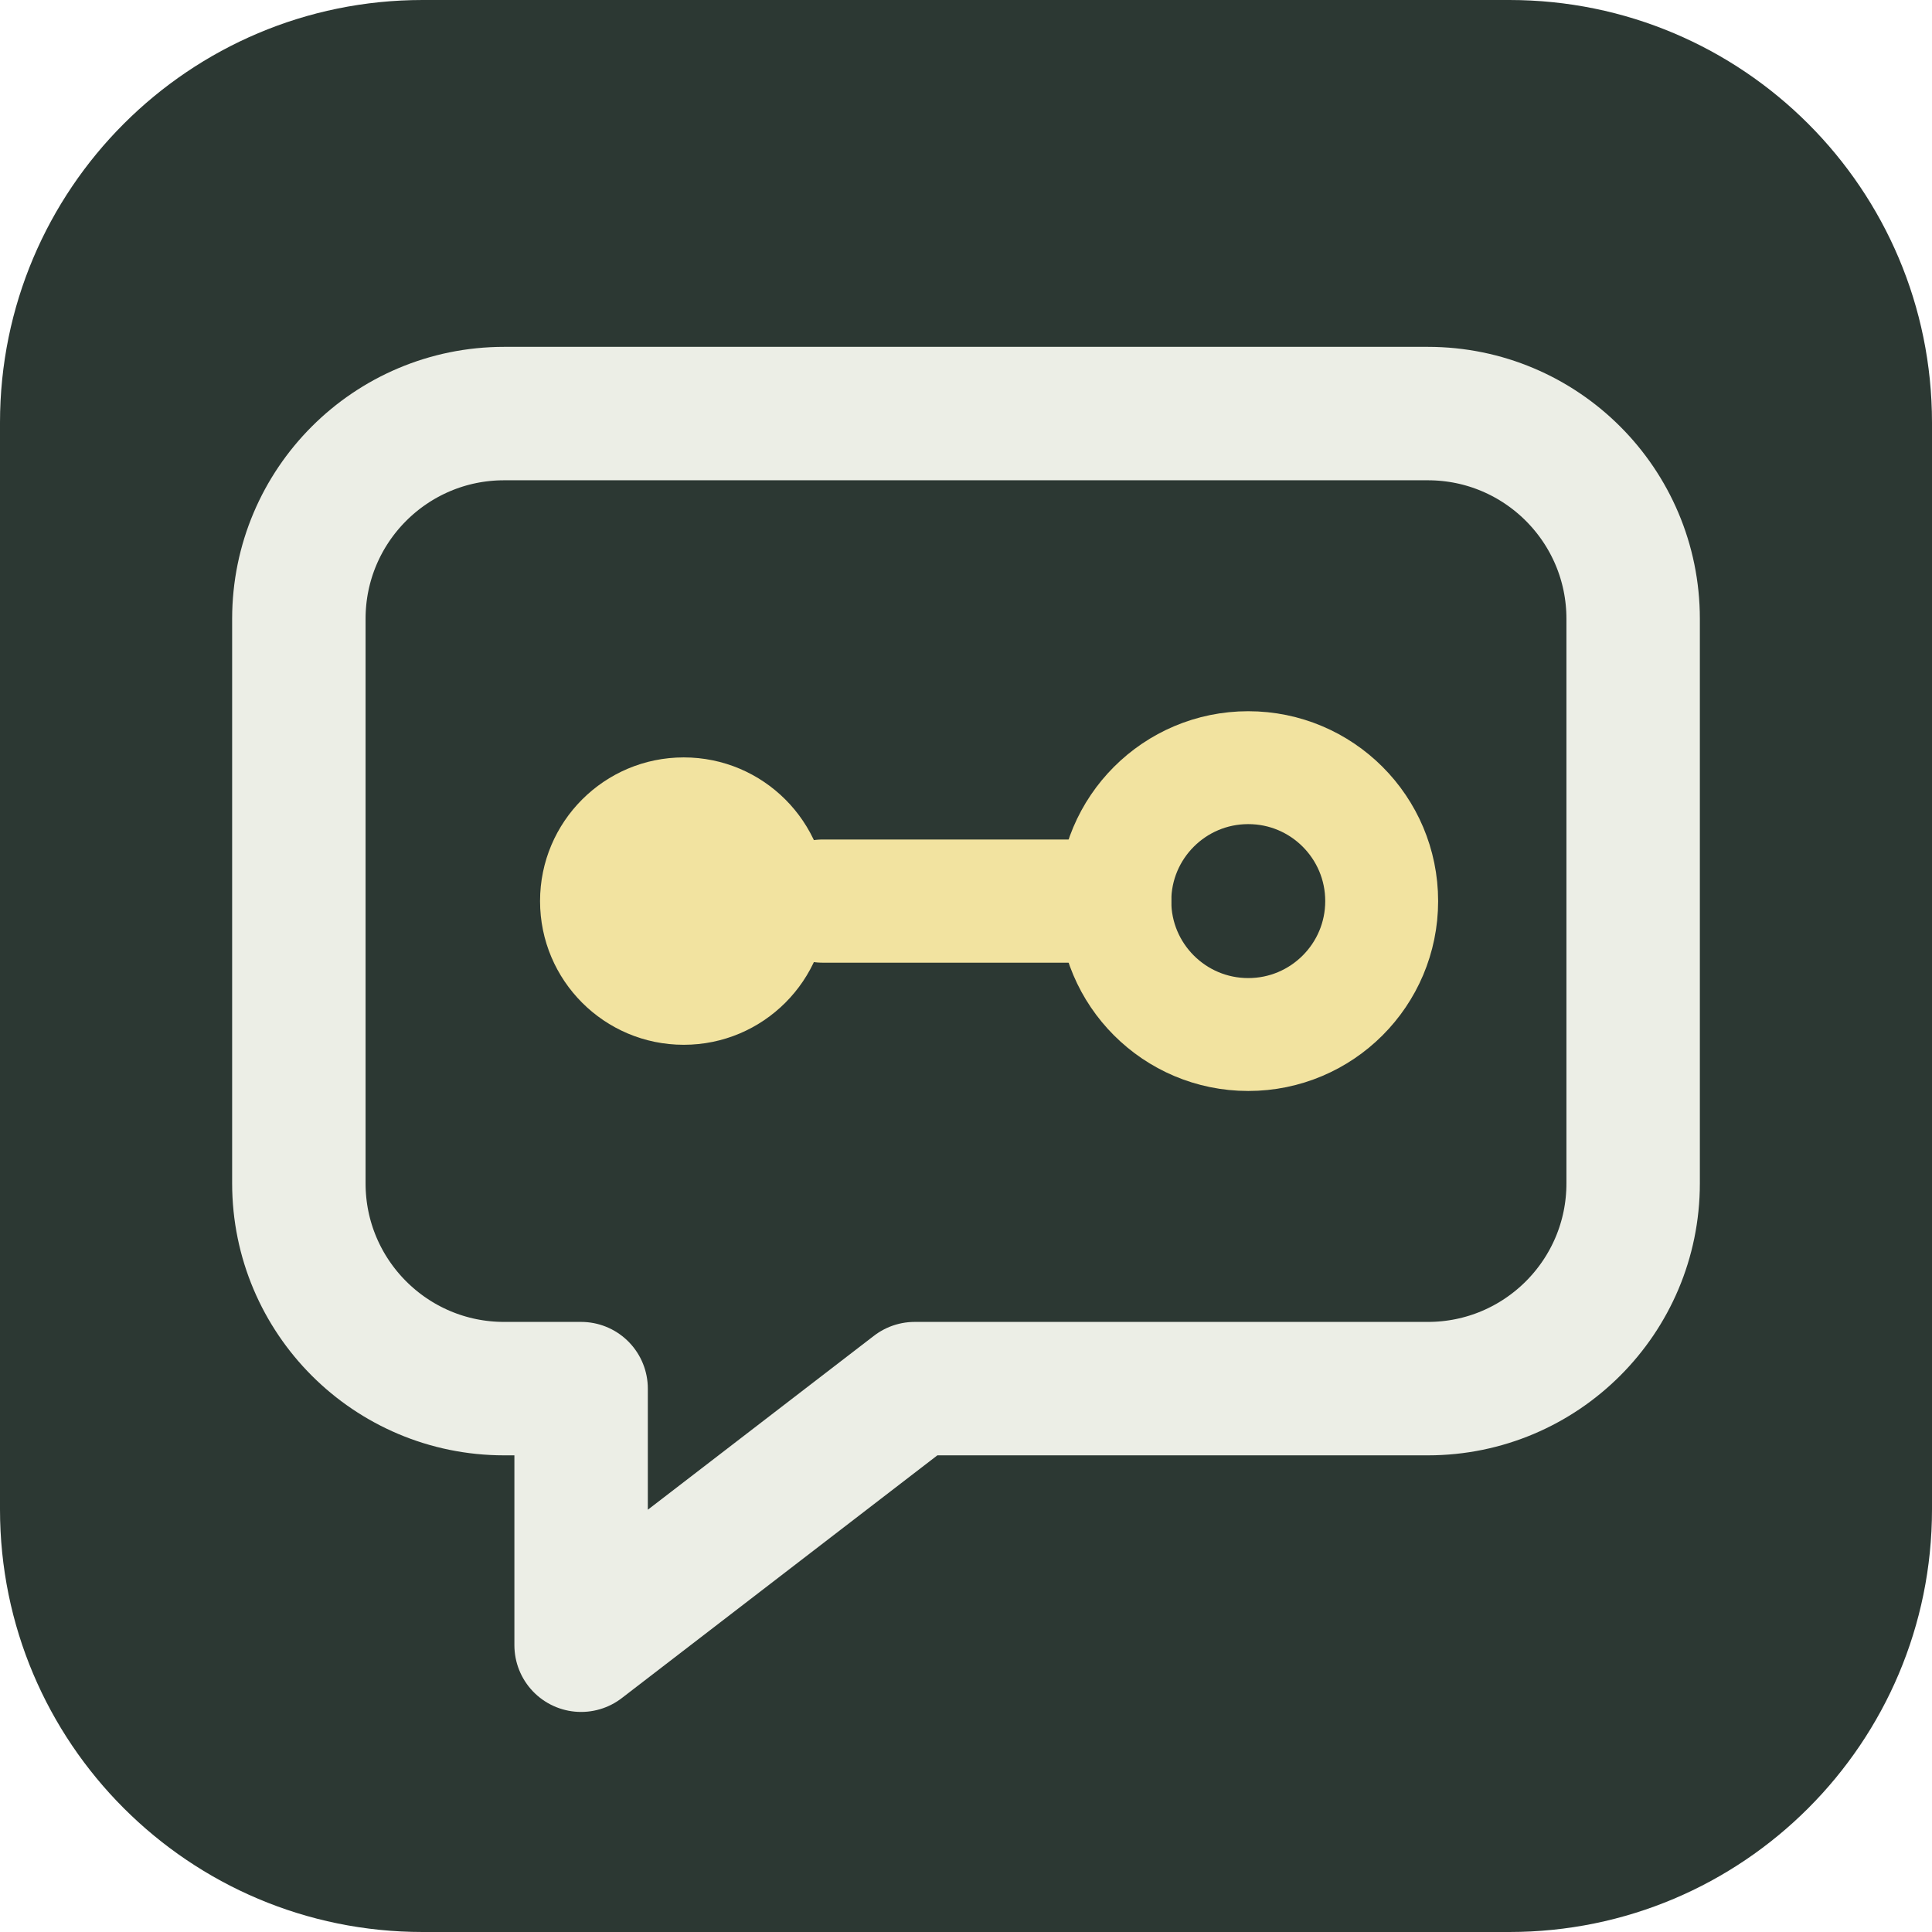
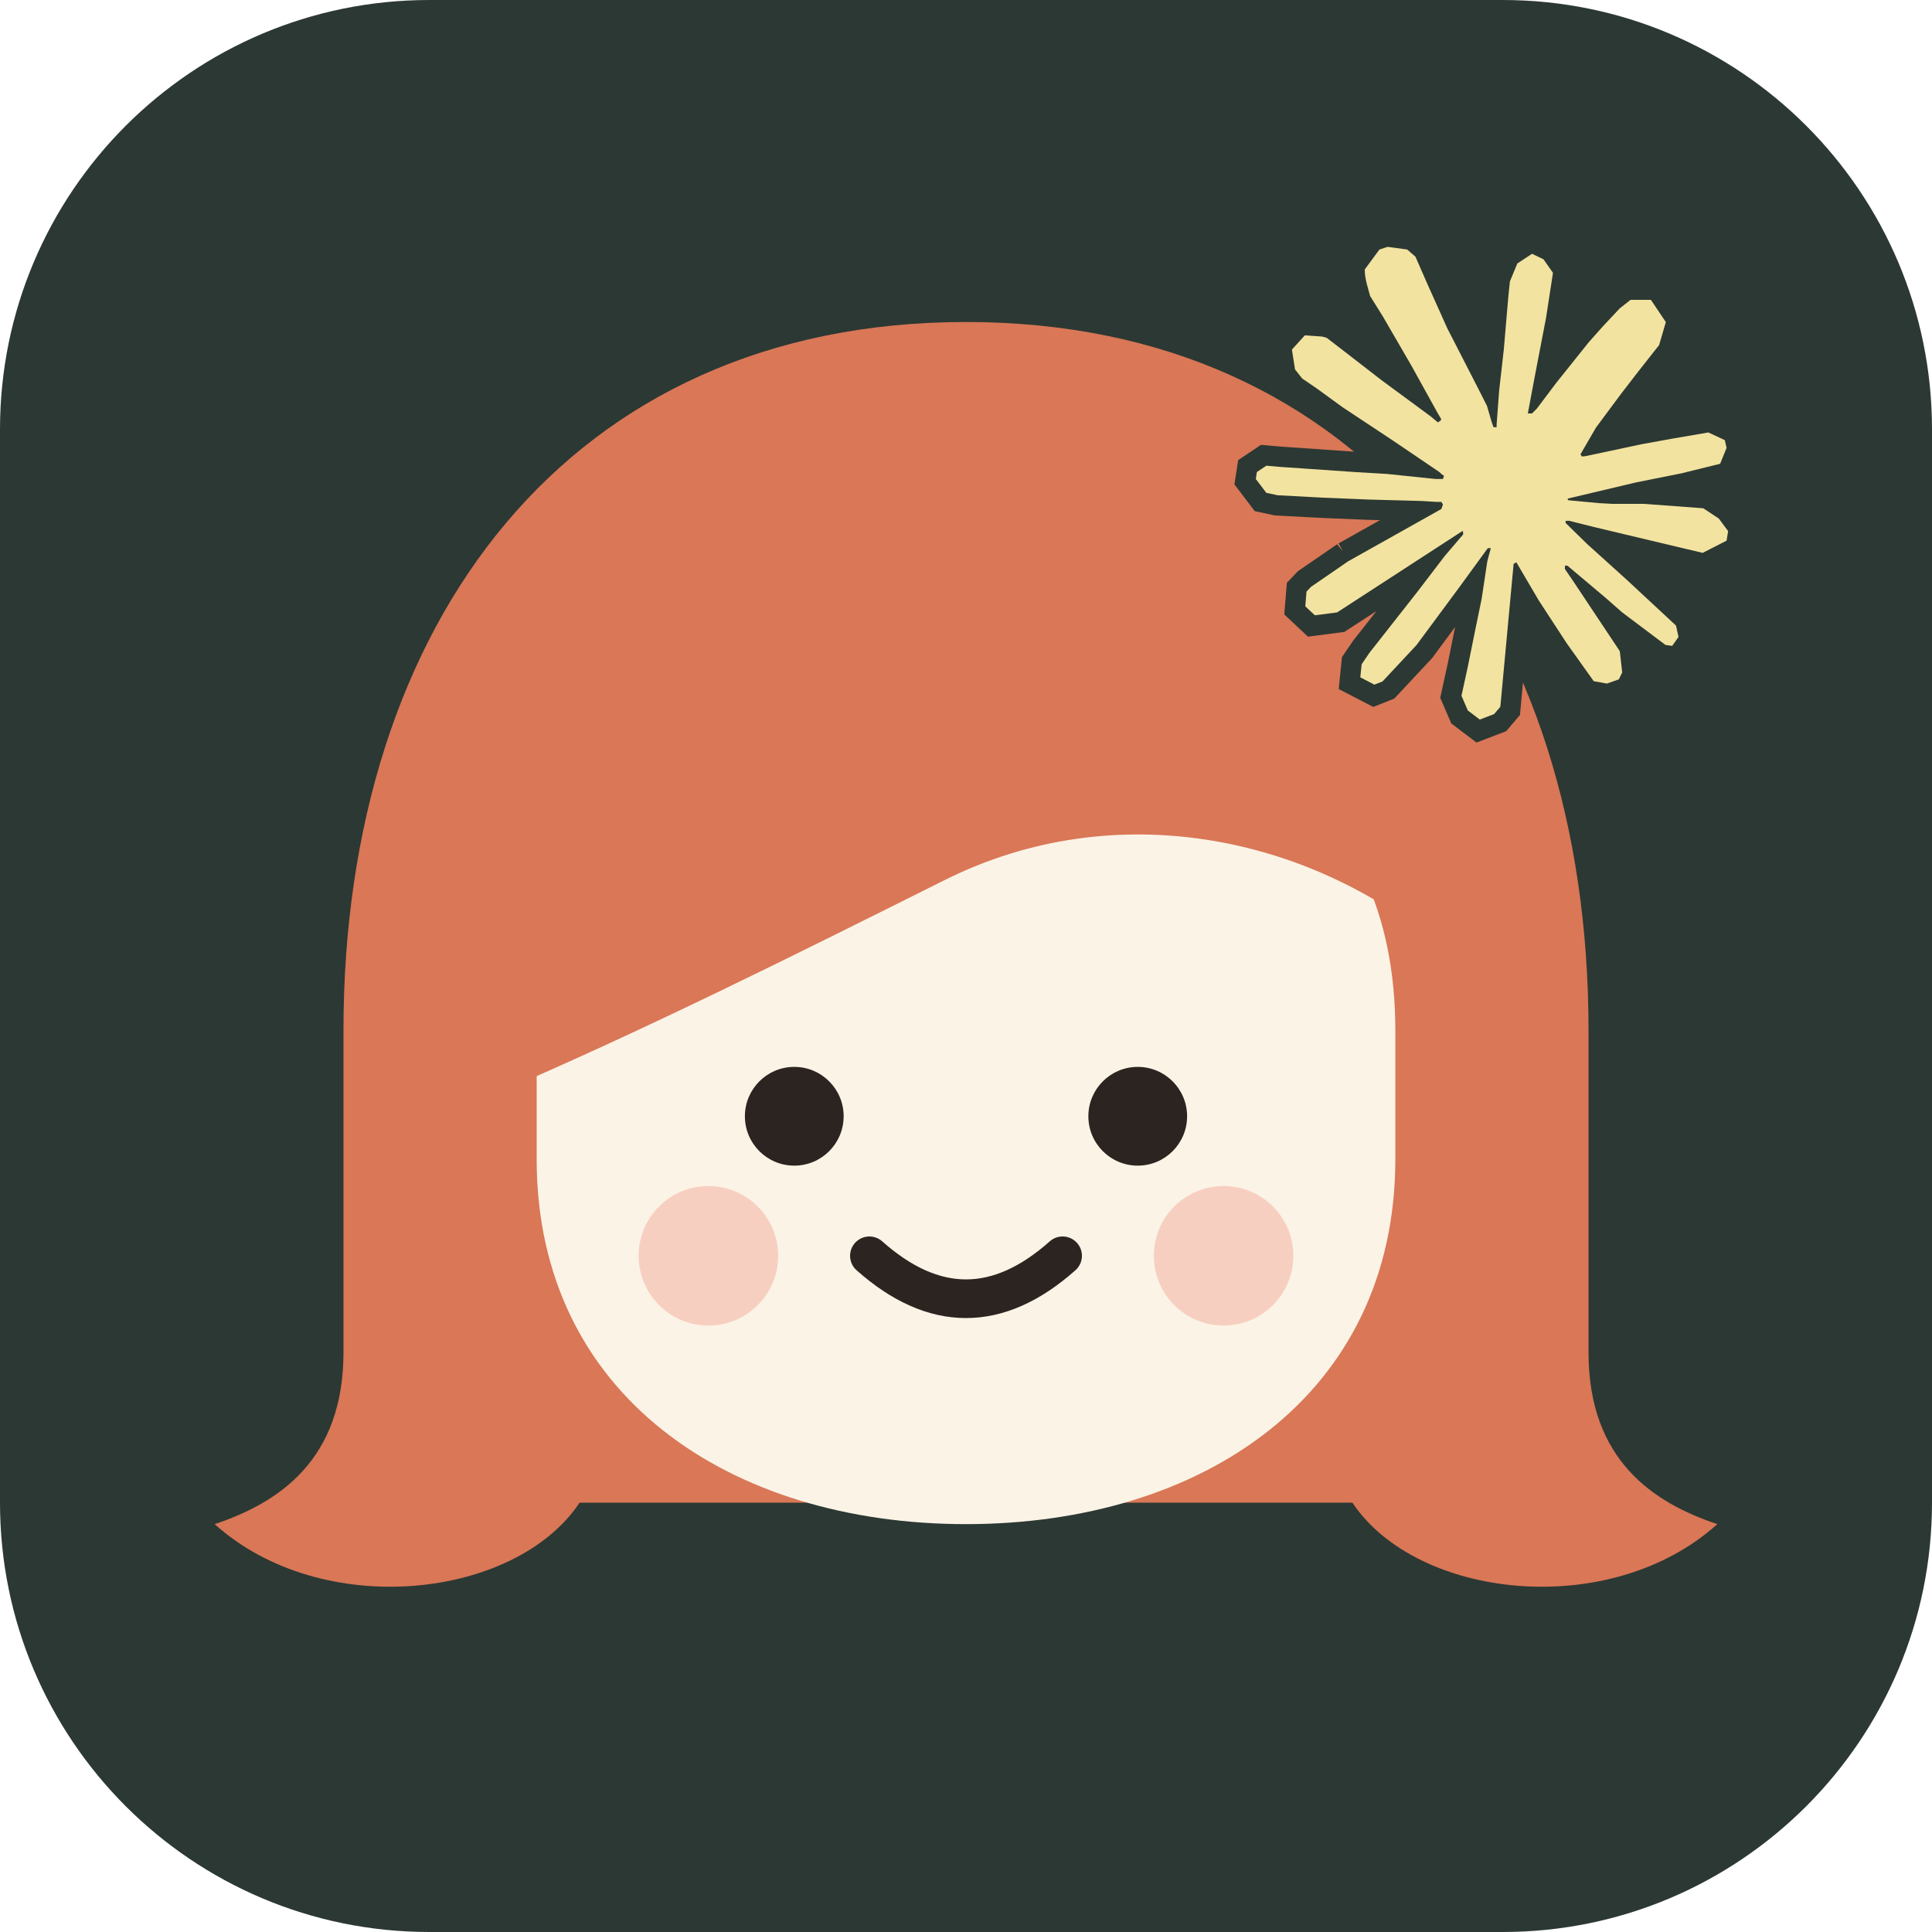
- <svg xmlns="http://www.w3.org/2000/svg" viewBox="0 0 32 32" fill="none" stroke-linecap="round" stroke-linejoin="round">
-   <rect width="32" height="32" rx="7" fill="#2c3833" />
-   <g transform="translate(2.4 2.6) scale(.85)">
-     <path d="M7 5h18a4 4 0 0 1 4 4v11a4 4 0 0 1-4 4H15l-6.5 5v-5H7a4 4 0 0 1-4-4V9a4 4 0 0 1 4-4z" stroke="#eceee6" stroke-width="2.6" />
-     <path d="M13.2 14.5h5.6" stroke="#f2e3a0" stroke-width="2.4" />
-     <circle cx="10.5" cy="14.5" r="2.8" fill="#f2e3a0" />
-     <circle cx="21.5" cy="14.5" r="2.6" stroke="#f2e3a0" stroke-width="2.2" />
-   </g>
+ <svg xmlns="http://www.w3.org/2000/svg" viewBox="0 0 180 180">
+   <rect width="180" height="180" rx="40" fill="#2c3833" />
+   <path d="M90 30C127 30 148 58 148 96V126C148 136 154 140 160 142C150 151 132 149 126 140H54C48 149 30 151 20 142C26 140 32 136 32 126V96C32 58 53 30 90 30Z" fill="#D97757" />
+   <path d="M50 96C50 74 66 64 90 64C114 64 130 74 130 96V108C130 130 112 142 90 142C68 142 50 130 50 108Z" fill="#fbf3e6" />
+   <path d="M46 102C48 72 66 56 94 56C118 56 132 68 134 88C122 78 104 74 88 82C74 89 60 96 46 102Z" fill="#D97757" />
+   <circle cx="66" cy="117" r="6.5" fill="#f2a493" opacity=".45" />
+   <circle cx="114" cy="117" r="6.5" fill="#f2a493" opacity=".45" />
+   <circle cx="74" cy="104" r="4.6" fill="#2b2420" />
+   <circle cx="106" cy="104" r="4.6" fill="#2b2420" />
+   <path d="M81 117Q90 125 99 117" stroke="#2b2420" stroke-width="3.6" stroke-linecap="round" fill="none" />
+   <path transform="translate(117 23) scale(.1719)" fill="#f2e3a0" stroke="#2c3833" stroke-width="22" paint-order="stroke" d="m50.228 170.321 50.357-28.257.843-2.463-.843-1.361h-2.462l-8.426-.518-28.775-.778-24.952-1.037-24.175-1.296-6.092-1.297L0 125.796l.583-3.759 5.12-3.434 7.324.648 16.202 1.101 24.304 1.685 17.629 1.037 26.118 2.722h4.148l.583-1.685-1.426-1.037-1.101-1.037-25.147-17.045-27.22-18.017-14.258-10.37-7.713-5.25-3.888-4.925-1.685-10.758 7-7.713 9.397.649 2.398.648 9.527 7.323 20.35 15.75L94.817 91.9l3.889 3.24 1.555-1.102.195-.777-1.75-2.917-14.453-26.118-15.425-26.572-6.87-11.018-1.814-6.61c-.648-2.723-1.102-4.991-1.102-7.778l7.972-10.823L71.42 0 82.05 1.426l4.472 3.888 6.61 15.101 10.694 23.786 16.591 32.34 4.861 9.592 2.592 8.879.973 2.722h1.685v-1.556l1.36-18.211 2.528-22.36 2.463-28.776.843-8.1 4.018-9.722 7.971-5.25 6.222 2.981 5.12 7.324-.713 4.73-3.046 19.768-5.962 30.98-3.889 20.739h2.268l2.593-2.593 10.499-13.934 17.628-22.036 7.778-8.749 9.073-9.657 5.833-4.601h11.018l8.1 12.055-3.628 12.443-11.342 14.388-9.398 12.184-13.48 18.147-8.426 14.518.778 1.166 2.01-.194 30.46-6.481 16.462-2.982 19.637-3.37 8.88 4.148.971 4.213-3.5 8.62-20.998 5.184-24.628 4.926-36.682 8.685-.454.324.519.648 16.526 1.555 7.065.389h17.304l32.21 2.398 8.426 5.574 5.055 6.805-.843 5.184-12.962 6.611-17.498-4.148-40.83-9.721-14-3.5h-1.944v1.167l11.666 11.406 21.387 19.314 26.767 24.887 1.36 6.157-3.434 4.86-3.63-.518-23.526-17.693-9.073-7.972-20.545-17.304h-1.36v1.814l4.73 6.935 25.017 37.59 1.296 11.536-1.814 3.76-6.481 2.268-7.13-1.297-14.647-20.544-15.1-23.138-12.185-20.739-1.49.843-7.194 77.448-3.37 3.953-7.778 2.981-6.48-4.925-3.436-7.972 3.435-15.749 4.148-20.544 3.37-16.333 3.046-20.285 1.815-6.74-.13-.454-1.49.194-15.295 20.999-23.267 31.433-18.406 19.702-4.407 1.75-7.648-3.954.713-7.064 4.277-6.286 25.47-32.405 15.36-20.092 9.917-11.6-.065-1.686h-.583L44.07 198.125l-12.055 1.555-5.185-4.86.648-7.972 2.463-2.593 20.35-13.999-.064.065Z" />
</svg>
